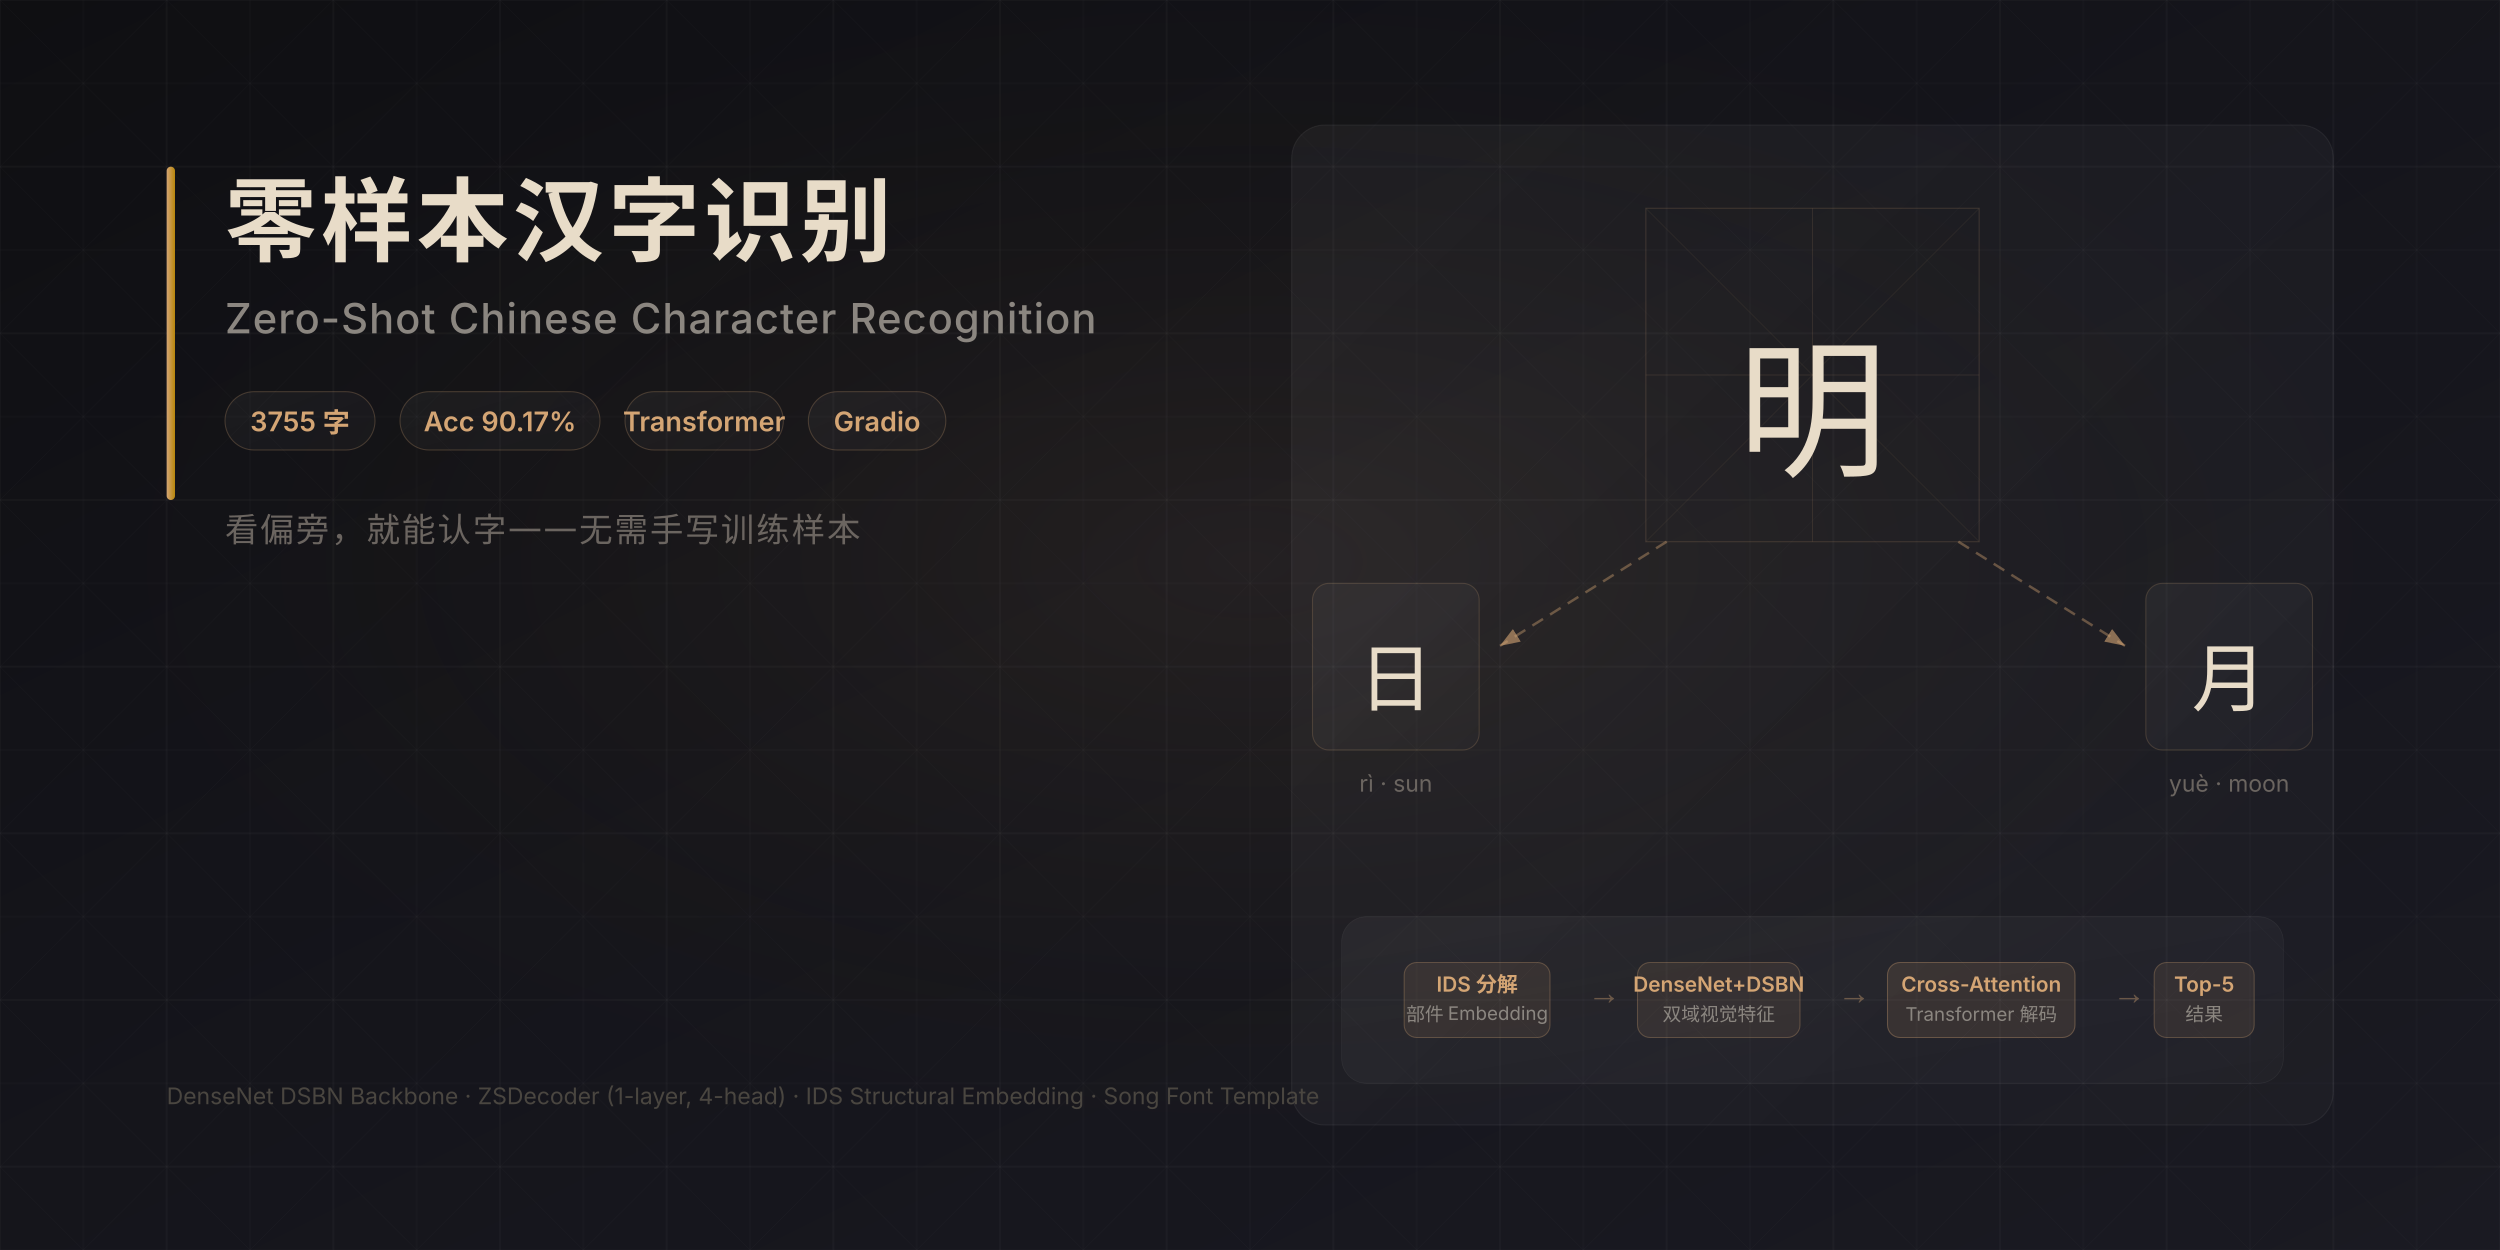
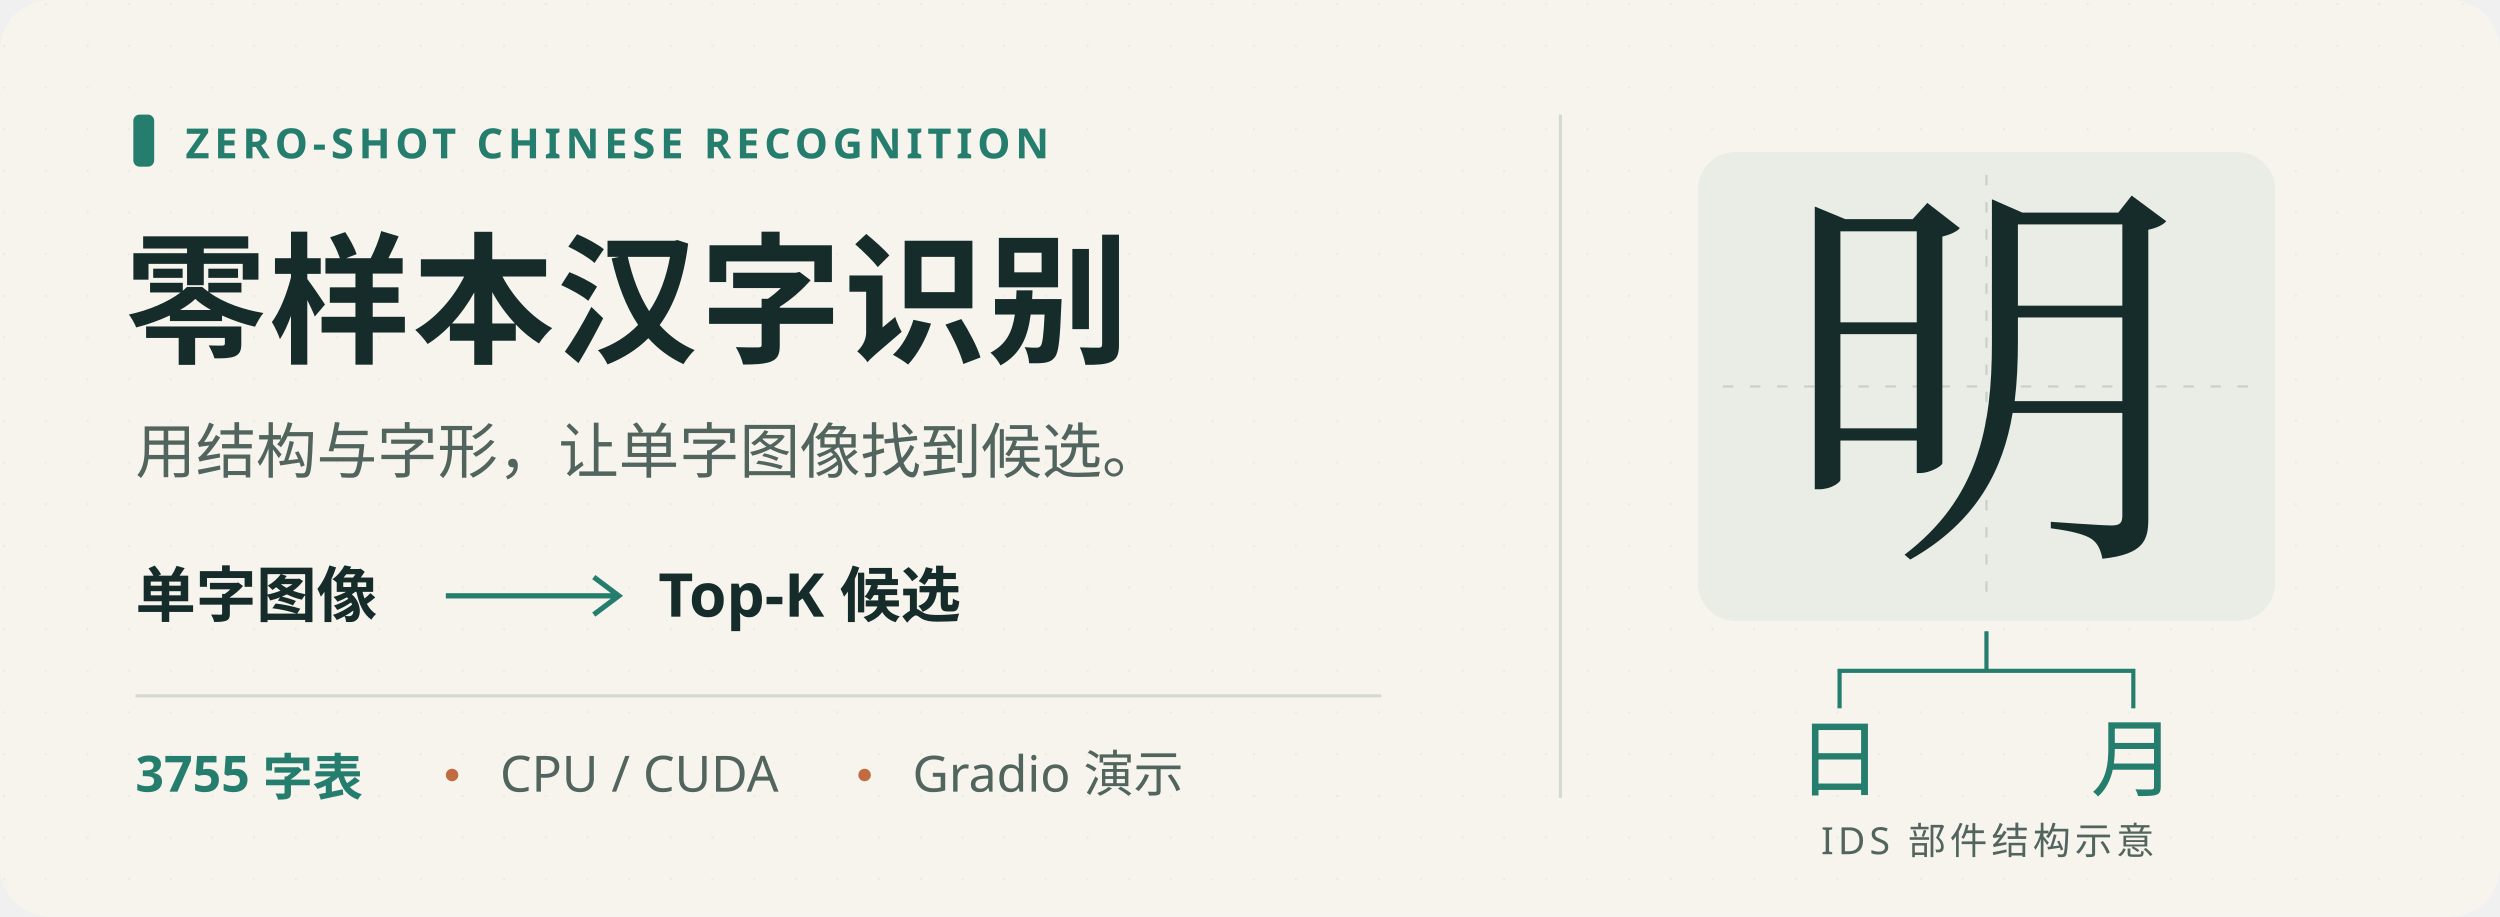
- <svg xmlns="http://www.w3.org/2000/svg" viewBox="0 0 1200 600" width="100%" fill="none">
+ <svg xmlns="http://www.w3.org/2000/svg" width="1200" height="440" viewBox="0 0 1200 440" role="img" aria-labelledby="title desc">
  <defs>
-     <linearGradient id="inkBg" x1="0" y1="0" x2="1" y2="1">
-       <stop offset="0%" stop-color="#0f0f12" />
-       <stop offset="40%" stop-color="#14141a" />
-       <stop offset="100%" stop-color="#1a1a22" />
-     </linearGradient>
-     <radialGradient id="inkGlow" cx="0.5" cy="0.45" r="0.5">
-       <stop offset="0%" stop-color="#d4a574" stop-opacity="0.08" />
-       <stop offset="60%" stop-color="#8b6914" stop-opacity="0.03" />
-       <stop offset="100%" stop-color="#0f0f12" stop-opacity="0" />
-     </radialGradient>
-     <pattern id="riceGrid" x="0" y="0" width="80" height="80" patternUnits="userSpaceOnUse">
-       <rect width="80" height="80" fill="none" />
-       <line x1="40" y1="0" x2="40" y2="80" stroke="#ffffff" stroke-width="0.3" stroke-opacity="0.04" />
-       <line x1="0" y1="40" x2="80" y2="40" stroke="#ffffff" stroke-width="0.3" stroke-opacity="0.04" />
-       <line x1="0" y1="0" x2="80" y2="80" stroke="#ffffff" stroke-width="0.2" stroke-opacity="0.03" />
-       <line x1="80" y1="0" x2="0" y2="80" stroke="#ffffff" stroke-width="0.2" stroke-opacity="0.03" />
-       <rect x="0" y="0" width="80" height="80" stroke="#ffffff" stroke-width="0.4" stroke-opacity="0.06" />
+     <pattern id="paper" width="20" height="20" patternUnits="userSpaceOnUse">
+       <circle cx="2" cy="2" r="0.65" fill="#D6D9D1" opacity="0.32" />
    </pattern>
-     <linearGradient id="goldAccent" x1="0" y1="0" x2="1" y2="0">
-       <stop offset="0%" stop-color="#d4a574" />
-       <stop offset="100%" stop-color="#b8860b" />
-     </linearGradient>
-     <linearGradient id="inkCard" x1="0" y1="0" x2="1" y2="1">
-       <stop offset="0%" stop-color="#ffffff" stop-opacity="0.04" />
-       <stop offset="100%" stop-color="#ffffff" stop-opacity="0.02" />
-     </linearGradient>
-     <marker id="arrowGold" markerWidth="8" markerHeight="6" refX="8" refY="3" orient="auto">
-       <path d="M0,0 L8,3 L0,6 Z" fill="#d4a574" opacity="0.6" />
-     </marker>
  </defs>
-   <rect width="1200" height="600" fill="url(#inkBg)" />
-   <rect width="1200" height="600" fill="url(#riceGrid)" />
-   <rect width="1200" height="600" fill="url(#inkGlow)" />
-   <g transform="translate(80, 80)">
-     <rect x="0" y="0" width="4" height="160" rx="2" fill="url(#goldAccent)" />
-     <text x="28" y="42" font-family="PingFang SC, STSong, SimSun, system-ui, serif" font-size="44" font-weight="700" fill="#e8dcc8" letter-spacing="2">零样本汉字识别</text>
-     <text x="28" y="80" font-family="SF Pro Display, system-ui, sans-serif" font-size="20" font-weight="500" fill="#8b8680" letter-spacing="0.5">Zero-Shot Chinese Character Recognition</text>
-     <g transform="translate(28, 108)">
-       <rect x="0" y="0" width="72" height="28" rx="14" fill="url(#inkCard)" stroke="#d4a574" stroke-width="0.5" stroke-opacity="0.25" />
-       <text x="36" y="19" font-family="SF Pro Text, system-ui, sans-serif" font-size="13" font-weight="600" fill="#d4a574" text-anchor="middle">3755 字</text>
-       <rect x="84" y="0" width="96" height="28" rx="14" fill="url(#inkCard)" stroke="#d4a574" stroke-width="0.5" stroke-opacity="0.25" />
-       <text x="132" y="19" font-family="SF Pro Text, system-ui, sans-serif" font-size="13" font-weight="600" fill="#d4a574" text-anchor="middle">Acc 90.17%</text>
-       <rect x="192" y="0" width="76" height="28" rx="14" fill="url(#inkCard)" stroke="#d4a574" stroke-width="0.5" stroke-opacity="0.25" />
-       <text x="230" y="19" font-family="SF Pro Text, system-ui, sans-serif" font-size="13" font-weight="600" fill="#d4a574" text-anchor="middle">Transformer</text>
-       <rect x="280" y="0" width="66" height="28" rx="14" fill="url(#inkCard)" stroke="#d4a574" stroke-width="0.5" stroke-opacity="0.25" />
-       <text x="313" y="19" font-family="SF Pro Text, system-ui, sans-serif" font-size="13" font-weight="600" fill="#d4a574" text-anchor="middle">Gradio</text>
+   <rect width="1200" height="440" fill="#F7F4ED" rx="24" />
+   <rect width="1200" height="440" fill="url(#paper)" rx="24" />
+   <g font-family="'Segoe UI','Microsoft YaHei','PingFang SC',sans-serif">
+     <g id="title-block">
+       <rect x="64" y="55" width="10" height="25" rx="3" fill="#247D6D" />
+       <text x="89" y="76" font-size="20" letter-spacing="2.3" font-weight="600" fill="#247D6D">ZERO-SHOT CHINESE RECOGNITION</text>
+       <text x="60" y="169" font-size="68" font-weight="750" letter-spacing="1" fill="#152C2A">零样本汉字识别</text>
+       <text x="65" y="227" font-size="29" fill="#52645E">用结构与字形，让单字图像找到候选。</text>
+       <g transform="translate(65 267)">
+         <text x="0" y="29" font-size="29" font-weight="600" fill="#152C2A">单字图像</text>
+         <path d="M149 19H232m-12-9 12 9-12 9" fill="none" stroke="#247D6D" stroke-width="2.5" />
+         <text x="251" y="29" font-size="29" font-weight="600" fill="#152C2A">Top-K 候选</text>
+       </g>
+       <path d="M65 334H663" stroke="#D6D9D1" stroke-width="1.5" />
+       <text x="65" y="380" font-size="24" font-weight="600" fill="#247D6D">3755 字表</text>
+       <circle cx="217" cy="372" r="3" fill="#C06C40" />
+       <text x="240" y="380" font-size="24" fill="#52645E">CPU / CUDA</text>
+       <circle cx="415" cy="372" r="3" fill="#C06C40" />
+       <text x="438" y="380" font-size="24" fill="#52645E">Gradio 演示</text>
    </g>
-     <text x="28" y="180" font-family="PingFang SC, system-ui, sans-serif" font-size="16" fill="#6b6560" letter-spacing="1">看偏旁，就能认字——无需手写训练样本</text>
-   </g>
-   <g transform="translate(620, 60)">
-     <rect x="0" y="0" width="500" height="480" rx="16" fill="url(#inkCard)" stroke="#ffffff" stroke-width="0.5" stroke-opacity="0.06" />
-     <g transform="translate(250, 120)">
-       <rect x="-80" y="-80" width="160" height="160" fill="none" />
-       <line x1="0" y1="-80" x2="0" y2="80" stroke="#d4a574" stroke-width="0.4" stroke-opacity="0.15" />
-       <line x1="-80" y1="0" x2="80" y2="0" stroke="#d4a574" stroke-width="0.4" stroke-opacity="0.15" />
-       <line x1="-80" y1="-80" x2="80" y2="80" stroke="#d4a574" stroke-width="0.3" stroke-opacity="0.1" />
-       <line x1="80" y1="-80" x2="-80" y2="80" stroke="#d4a574" stroke-width="0.3" stroke-opacity="0.1" />
-       <rect x="-80" y="-80" width="160" height="160" stroke="#d4a574" stroke-width="0.6" stroke-opacity="0.15" />
-       <text x="0" y="18" font-family="PingFang SC, STKaiti, KaiTi, SimSun, serif" font-size="72" font-weight="400" fill="#e8dcc8" text-anchor="middle" dominant-baseline="middle">明</text>
-     </g>
-     <line x1="180" y1="200" x2="100" y2="250" stroke="#d4a574" stroke-width="1.2" stroke-opacity="0.4" stroke-dasharray="6,4" marker-end="url(#arrowGold)" />
-     <line x1="320" y1="200" x2="400" y2="250" stroke="#d4a574" stroke-width="1.2" stroke-opacity="0.4" stroke-dasharray="6,4" marker-end="url(#arrowGold)" />
-     <g transform="translate(50, 260)">
-       <rect x="-40" y="-40" width="80" height="80" rx="8" fill="url(#inkCard)" stroke="#d4a574" stroke-width="0.5" stroke-opacity="0.2" />
-       <text x="0" y="6" font-family="PingFang SC, STKaiti, KaiTi, SimSun, serif" font-size="36" fill="#e8dcc8" text-anchor="middle" dominant-baseline="middle">日</text>
-       <text x="0" y="60" font-family="SF Pro Text, system-ui, sans-serif" font-size="11" fill="#6b6560" text-anchor="middle">rì · sun</text>
-     </g>
-     <g transform="translate(450, 260)">
-       <rect x="-40" y="-40" width="80" height="80" rx="8" fill="url(#inkCard)" stroke="#d4a574" stroke-width="0.5" stroke-opacity="0.2" />
-       <text x="0" y="6" font-family="PingFang SC, STKaiti, KaiTi, SimSun, serif" font-size="36" fill="#e8dcc8" text-anchor="middle" dominant-baseline="middle">月</text>
-       <text x="0" y="60" font-family="SF Pro Text, system-ui, sans-serif" font-size="11" fill="#6b6560" text-anchor="middle">yuè · moon</text>
-     </g>
-     <g transform="translate(24, 380)">
-       <rect x="0" y="0" width="452" height="80" rx="12" fill="url(#inkCard)" stroke="#ffffff" stroke-width="0.3" stroke-opacity="0.06" />
-       <g transform="translate(30, 22)">
-         <rect x="0" y="0" width="70" height="36" rx="6" fill="#d4a574" fill-opacity="0.1" stroke="#d4a574" stroke-width="0.5" stroke-opacity="0.3" />
-         <text x="35" y="14" font-family="SF Pro Text, system-ui, sans-serif" font-size="10" font-weight="600" fill="#d4a574" text-anchor="middle">IDS 分解</text>
-         <text x="35" y="28" font-family="SF Pro Text, system-ui, sans-serif" font-size="9" fill="#8b8680" text-anchor="middle">部件 Embedding</text>
-       </g>
-       <text x="118" y="42" fill="#d4a574" font-size="16" opacity="0.4">→</text>
-       <g transform="translate(142, 22)">
-         <rect x="0" y="0" width="78" height="36" rx="6" fill="#d4a574" fill-opacity="0.1" stroke="#d4a574" stroke-width="0.5" stroke-opacity="0.3" />
-         <text x="39" y="14" font-family="SF Pro Text, system-ui, sans-serif" font-size="10" font-weight="600" fill="#d4a574" text-anchor="middle">DenseNet+DSBN</text>
-         <text x="39" y="28" font-family="SF Pro Text, system-ui, sans-serif" font-size="9" fill="#8b8680" text-anchor="middle">双域视觉特征</text>
-       </g>
-       <text x="238" y="42" fill="#d4a574" font-size="16" opacity="0.4">→</text>
-       <g transform="translate(262, 22)">
-         <rect x="0" y="0" width="90" height="36" rx="6" fill="#d4a574" fill-opacity="0.12" stroke="#d4a574" stroke-width="0.5" stroke-opacity="0.35" />
-         <text x="45" y="14" font-family="SF Pro Text, system-ui, sans-serif" font-size="10" font-weight="600" fill="#d4a574" text-anchor="middle">Cross-Attention</text>
-         <text x="45" y="28" font-family="SF Pro Text, system-ui, sans-serif" font-size="9" fill="#8b8680" text-anchor="middle">Transformer 解码</text>
-       </g>
-       <text x="370" y="42" fill="#d4a574" font-size="16" opacity="0.4">→</text>
-       <g transform="translate(390, 22)">
-         <rect x="0" y="0" width="48" height="36" rx="6" fill="#d4a574" fill-opacity="0.1" stroke="#d4a574" stroke-width="0.5" stroke-opacity="0.3" />
-         <text x="24" y="14" font-family="SF Pro Text, system-ui, sans-serif" font-size="10" font-weight="600" fill="#d4a574" text-anchor="middle">Top-5</text>
-         <text x="24" y="28" font-family="SF Pro Text, system-ui, sans-serif" font-size="9" fill="#8b8680" text-anchor="middle">结果</text>
-       </g>
+     <g id="character-specimen">
+       <path d="M749 55V383" stroke="#D6D9D1" stroke-width="1.5" />
+       <rect x="815" y="73" width="277" height="225" rx="18" fill="#E9EDE5" />
+       <path d="M953.5 84V287M827 185.5H1080" stroke="#C6D0C7" stroke-width="1" stroke-dasharray="5 8" />
+       <text x="953" y="253" text-anchor="middle" font-family="KaiTi,STKaiti,'Noto Serif CJK SC',serif" font-size="195" fill="#152C2A">明</text>
+       <path d="M953.5 303V322M953.5 322H883V340M953.5 322H1024V340" fill="none" stroke="#247D6D" stroke-width="2" />
+       <text x="883" y="379" text-anchor="middle" font-size="41" font-family="'Microsoft YaHei','PingFang SC',sans-serif" fill="#247D6D">日</text>
+       <text x="1024" y="379" text-anchor="middle" font-size="41" font-family="'Microsoft YaHei','PingFang SC',sans-serif" fill="#247D6D">月</text>
+       <text x="954" y="410" text-anchor="middle" font-size="18" letter-spacing="2" fill="#52645E">IDS 部件结构示意</text>
    </g>
  </g>
-   <g transform="translate(80, 530)">
-     <text font-family="SF Pro Text, system-ui, sans-serif" font-size="11" fill="#4a4640">
-       DenseNet DSBN Backbone · ZSDecoder (1-layer, 4-head) · IDS Structural Embedding · Song Font Template
-     </text>
-   </g>
</svg>
